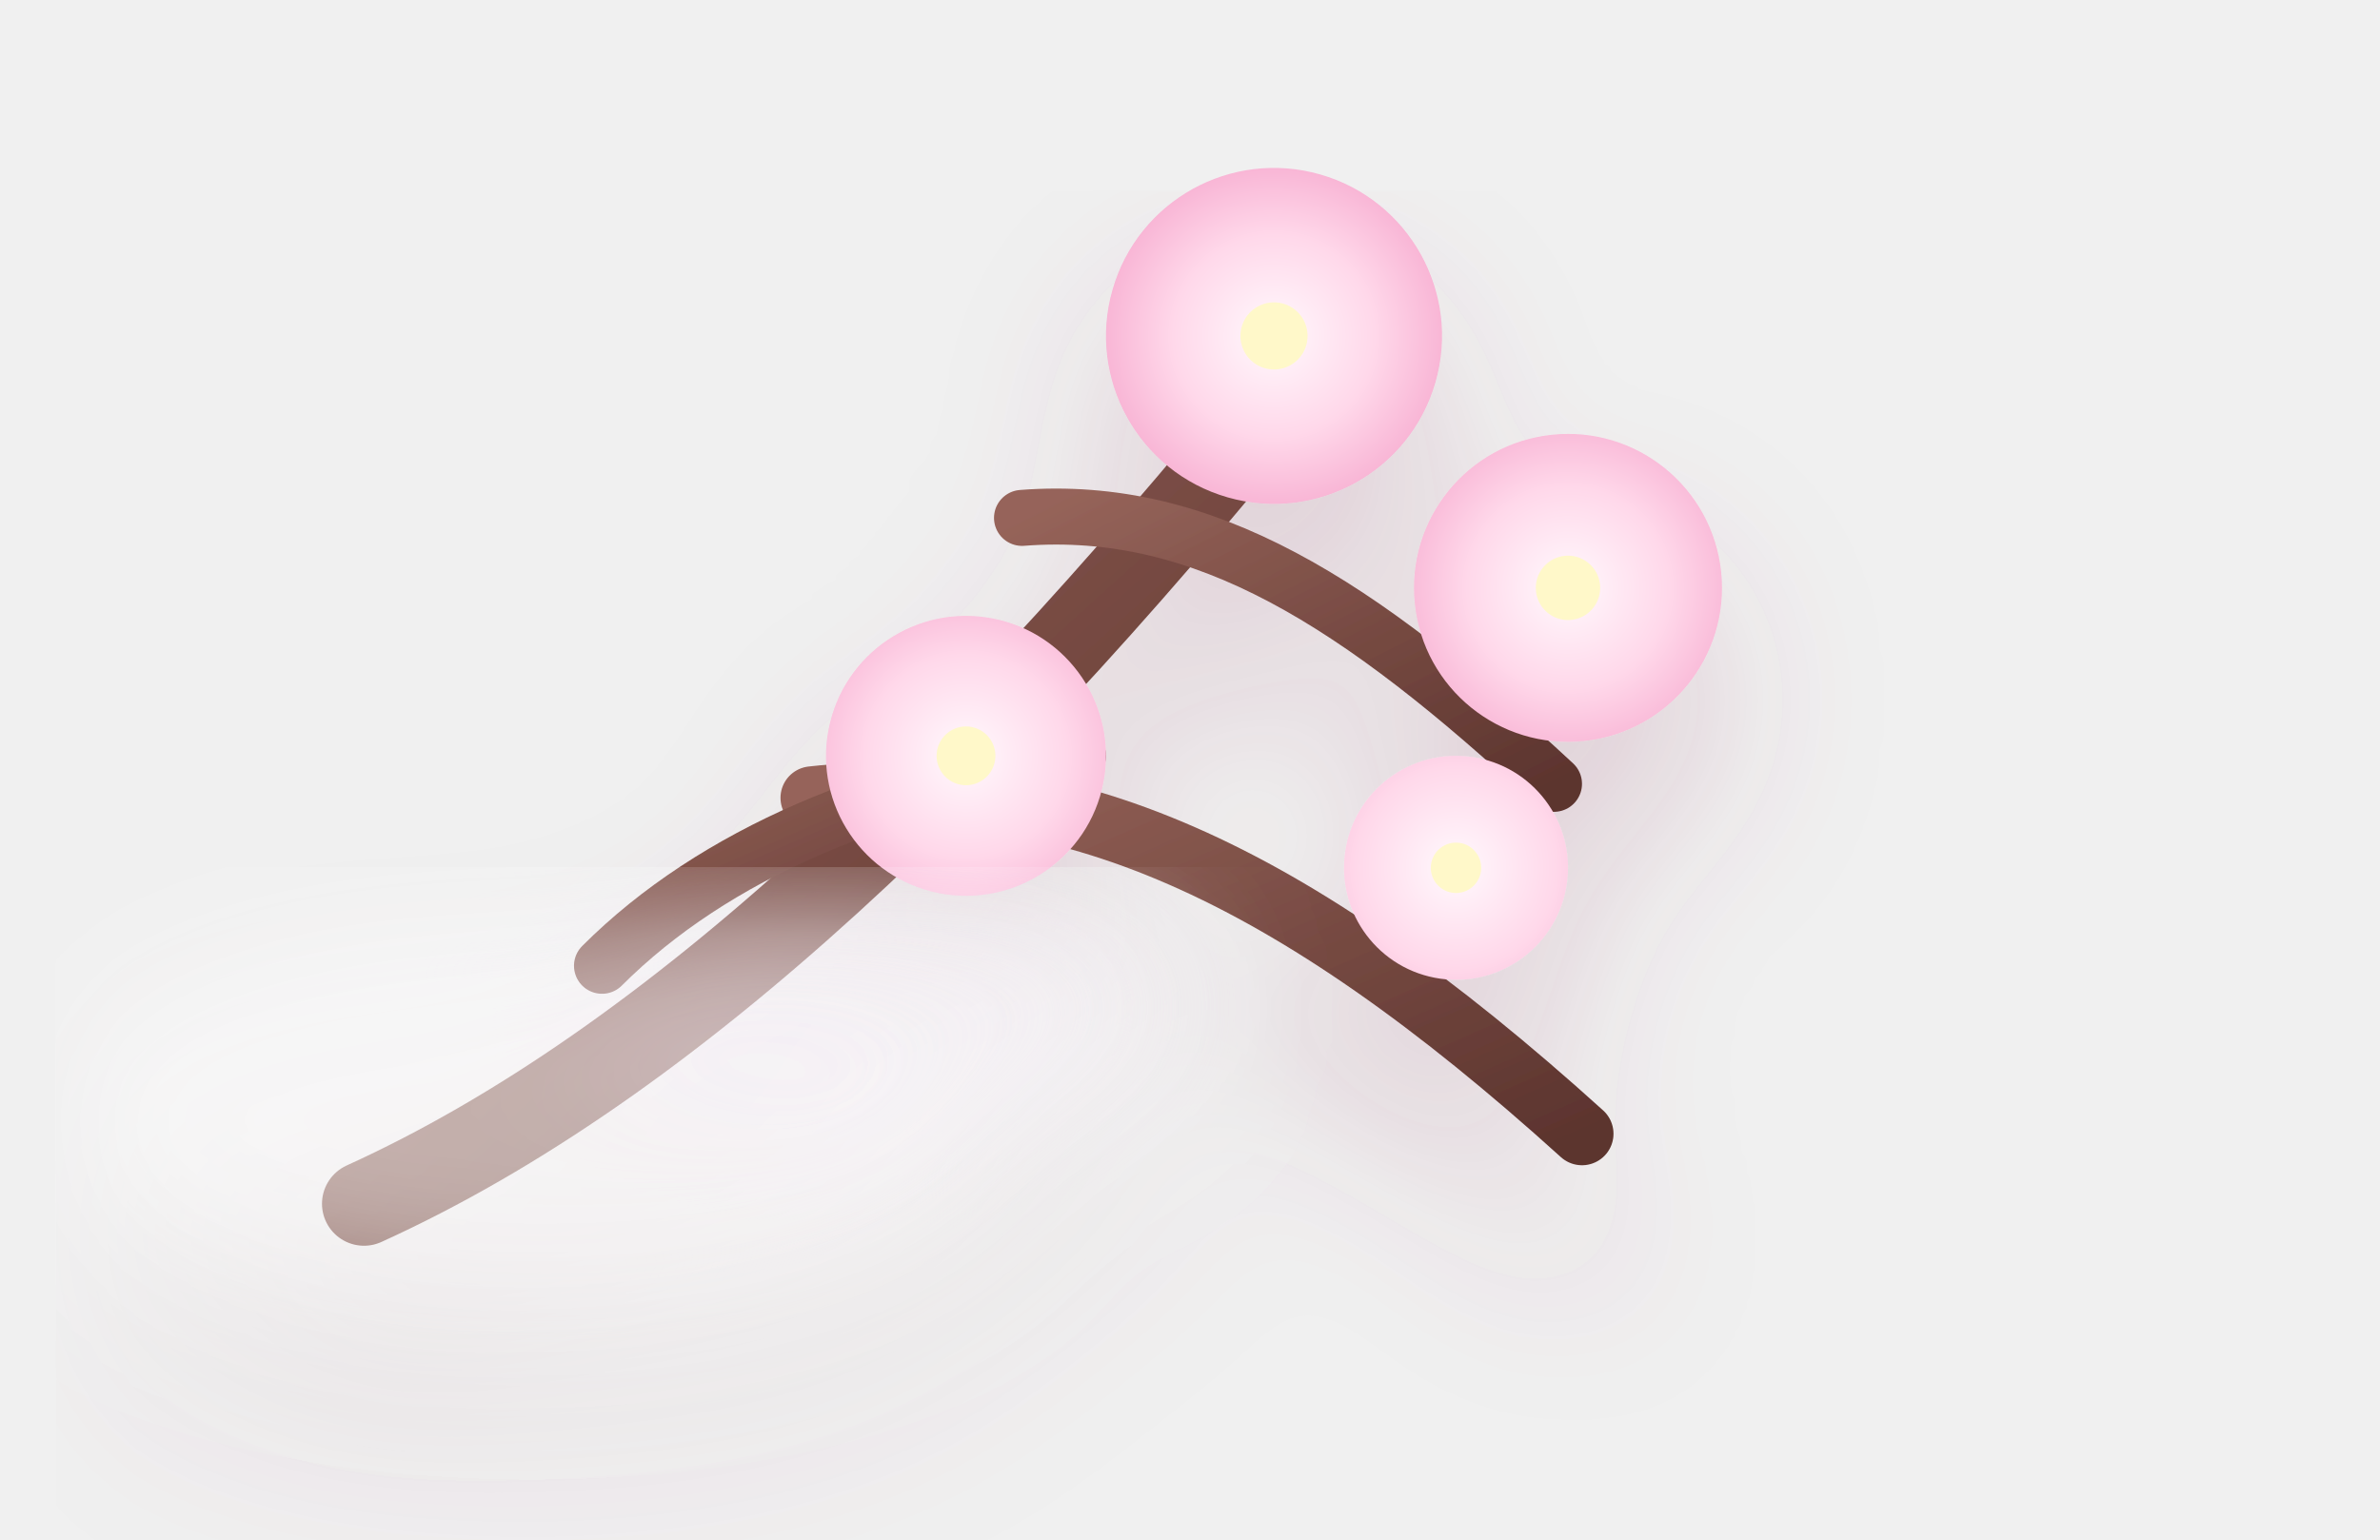
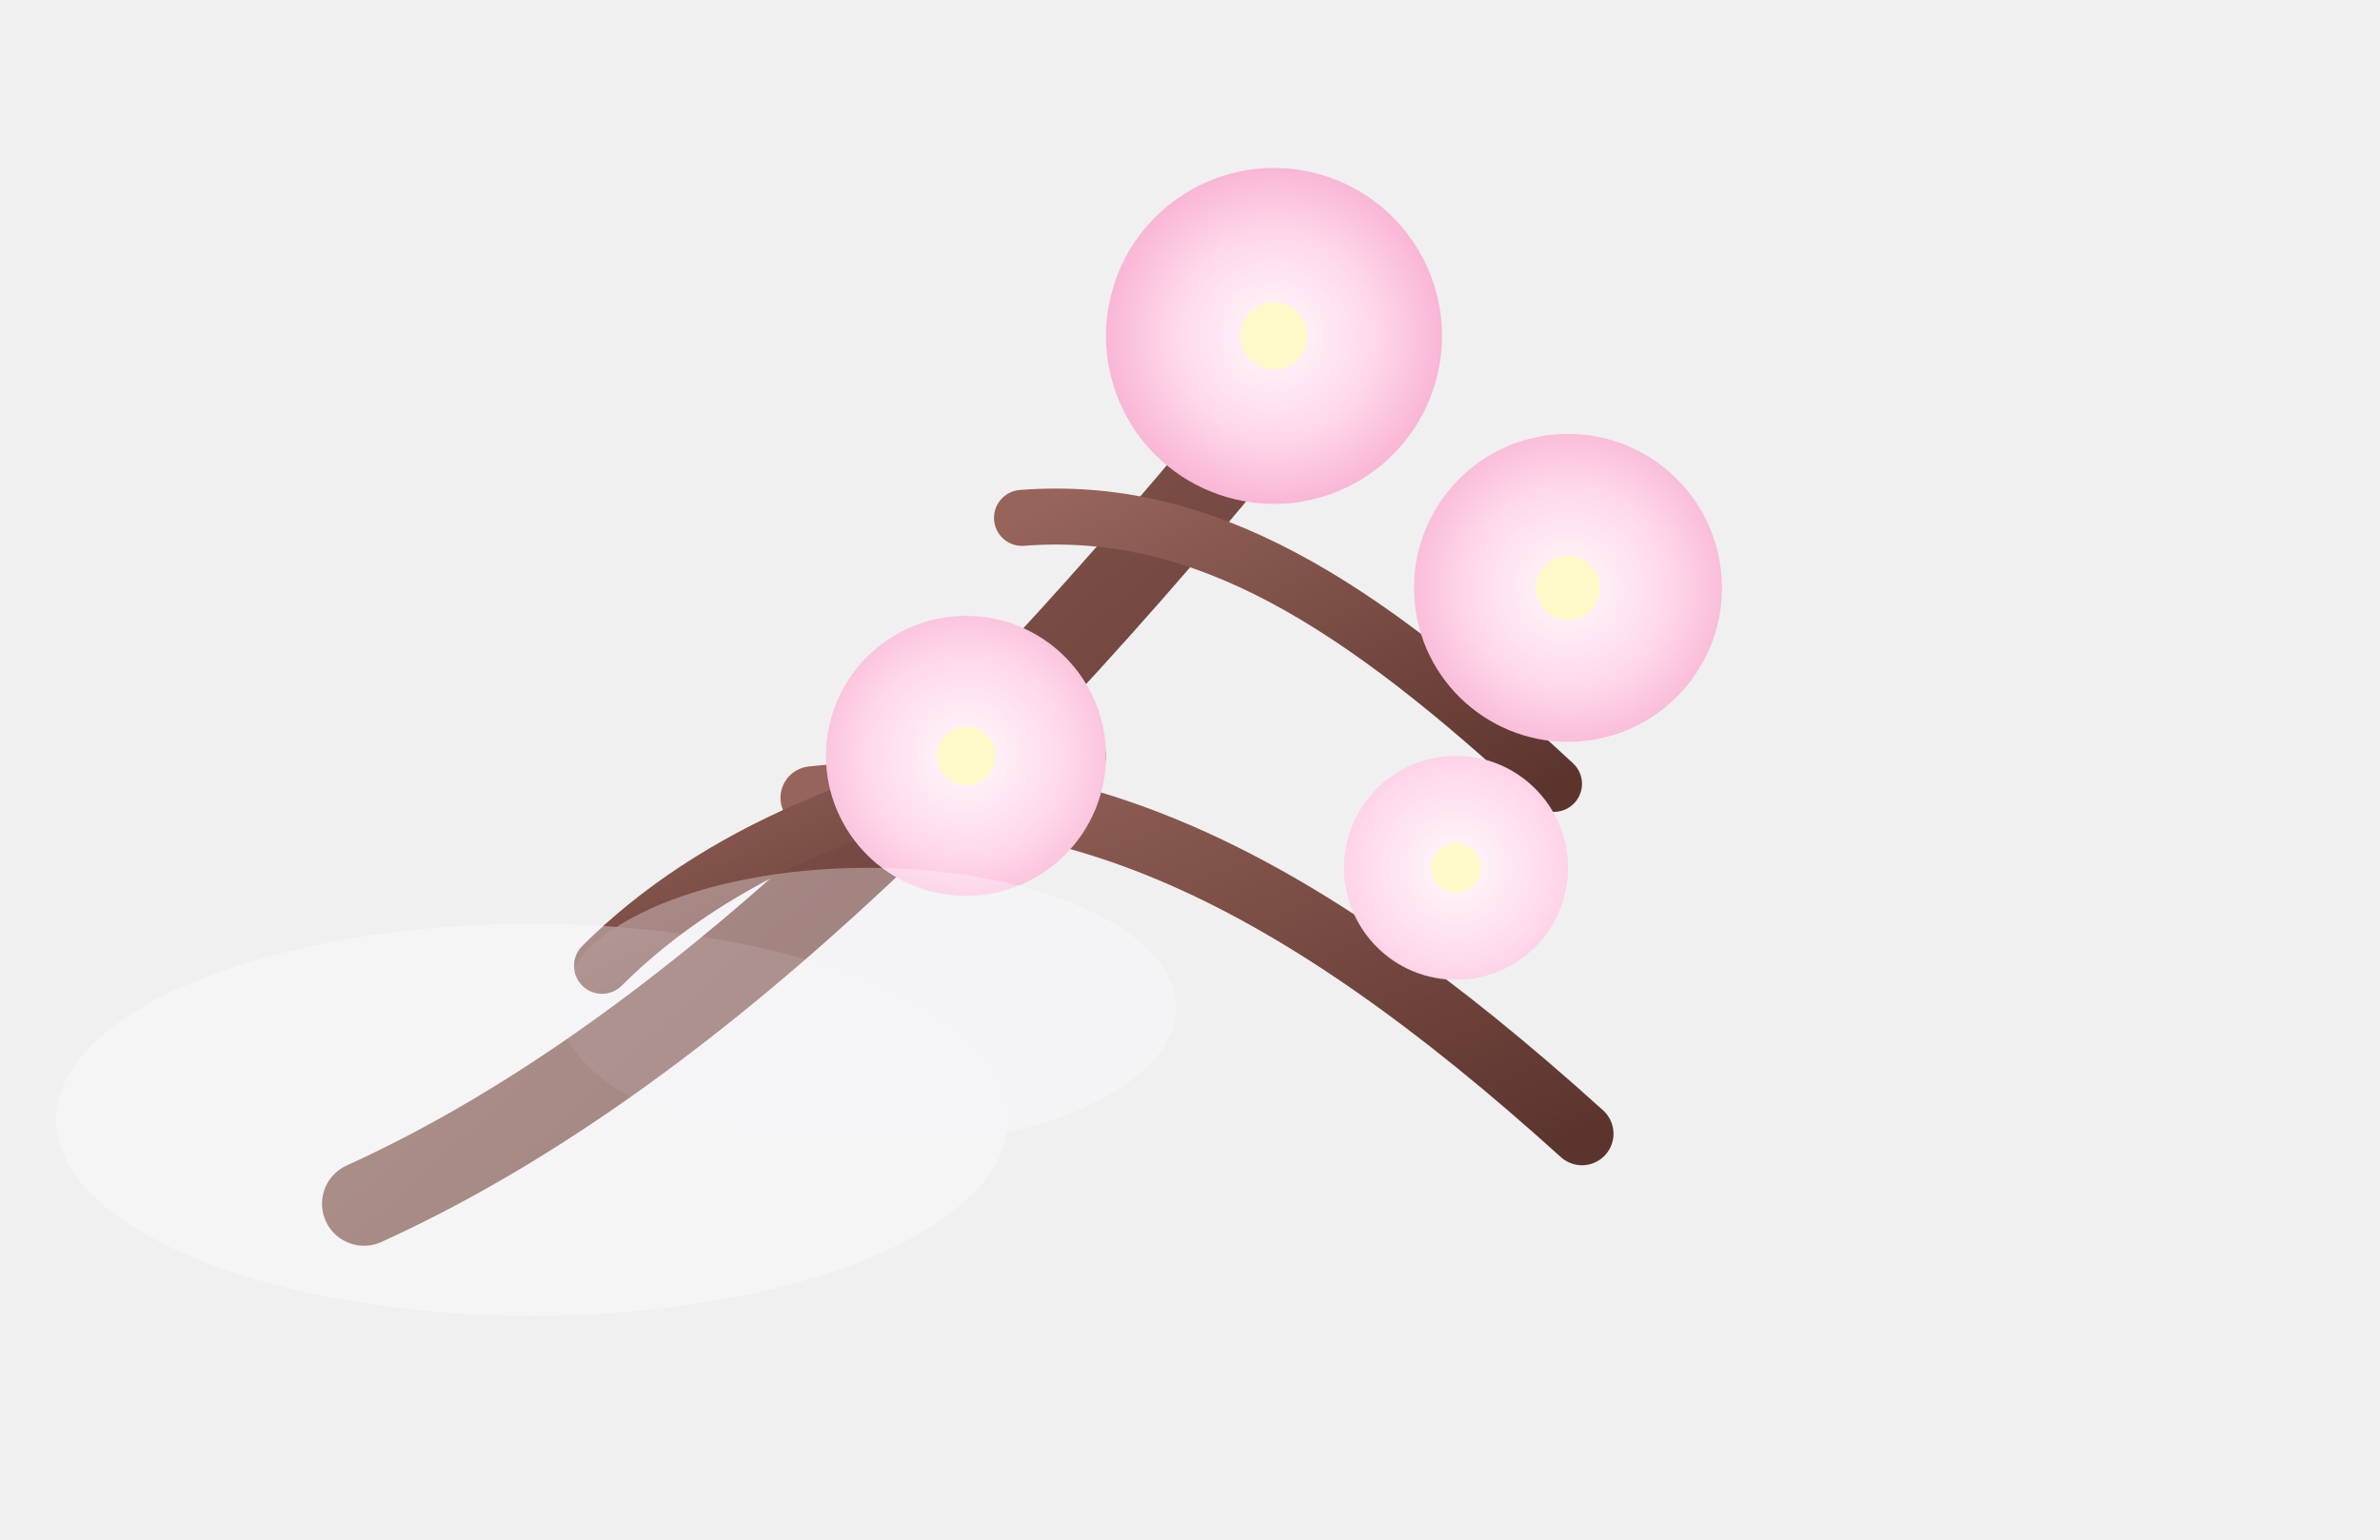
- <svg xmlns="http://www.w3.org/2000/svg" width="170" height="110" viewBox="0 0 170 110" fill="none">
+ <svg xmlns="http://www.w3.org/2000/svg" width="170" height="110" viewBox="0 0 170 110" fill="none" shape-rendering="geometricPrecision">
  <defs>
    <linearGradient id="branch" x1="0" y1="0" x2="1" y2="1">
      <stop offset="0" stop-color="#96645A" />
      <stop offset="1" stop-color="#5C342E" />
    </linearGradient>
    <radialGradient id="petalA" cx="0" cy="0" r="1" gradientUnits="userSpaceOnUse" gradientTransform="translate(0 0) rotate(90) scale(16)">
      <stop offset="0" stop-color="#FFF9FD" />
      <stop offset="0.45" stop-color="#FFD8EA" />
      <stop offset="1" stop-color="#F39AC5" />
    </radialGradient>
-     <filter id="shadow" x="0" y="0" width="170" height="110">
-       <feDropShadow dx="0" dy="8" stdDeviation="6" flood-color="#9E4F73" flood-opacity="0.18" />
-     </filter>
-     <filter id="blur" x="0" y="0" width="170" height="110">
-       <feGaussianBlur stdDeviation="5" />
-     </filter>
  </defs>
-   <g filter="url(#shadow)">
+   <g>
    <path d="M26 86c22-10 44-31 68-61" stroke="url(#branch)" stroke-width="6" stroke-linecap="round" />
    <path d="M58 57c18-2 34 5 55 24" stroke="url(#branch)" stroke-width="4.5" stroke-linecap="round" />
    <path d="M73 37c13-1 24 6 38 19" stroke="url(#branch)" stroke-width="4" stroke-linecap="round" />
    <path d="M43 69c8-8 20-13 34-15" stroke="url(#branch)" stroke-width="4" stroke-linecap="round" />
    <g>
      <g transform="translate(91 24) rotate(16)">
        <circle r="12" fill="url(#petalA)" />
        <circle cx="0" cy="0" r="2.4" fill="#FFF8C9" />
      </g>
      <g transform="translate(112 42) rotate(-6)">
        <circle r="11" fill="url(#petalA)" />
        <circle cx="0" cy="0" r="2.3" fill="#FFF8C9" />
      </g>
      <g transform="translate(69 54) rotate(11)">
        <circle r="10" fill="url(#petalA)" />
        <circle cx="0" cy="0" r="2.1" fill="#FFF8C9" />
      </g>
      <g transform="translate(104 62) rotate(8)">
        <circle r="8" fill="url(#petalA)" />
        <circle cx="0" cy="0" r="1.8" fill="#FFF8C9" />
      </g>
    </g>
-     <g opacity="0.65" filter="url(#blur)">
+     <g opacity="0.42">
      <ellipse cx="38" cy="80" rx="34" ry="14" fill="#FFFFFF" fill-opacity="0.85" />
      <ellipse cx="62" cy="72" rx="22" ry="10" fill="#FDF8FF" fill-opacity="0.8" />
    </g>
  </g>
</svg>
